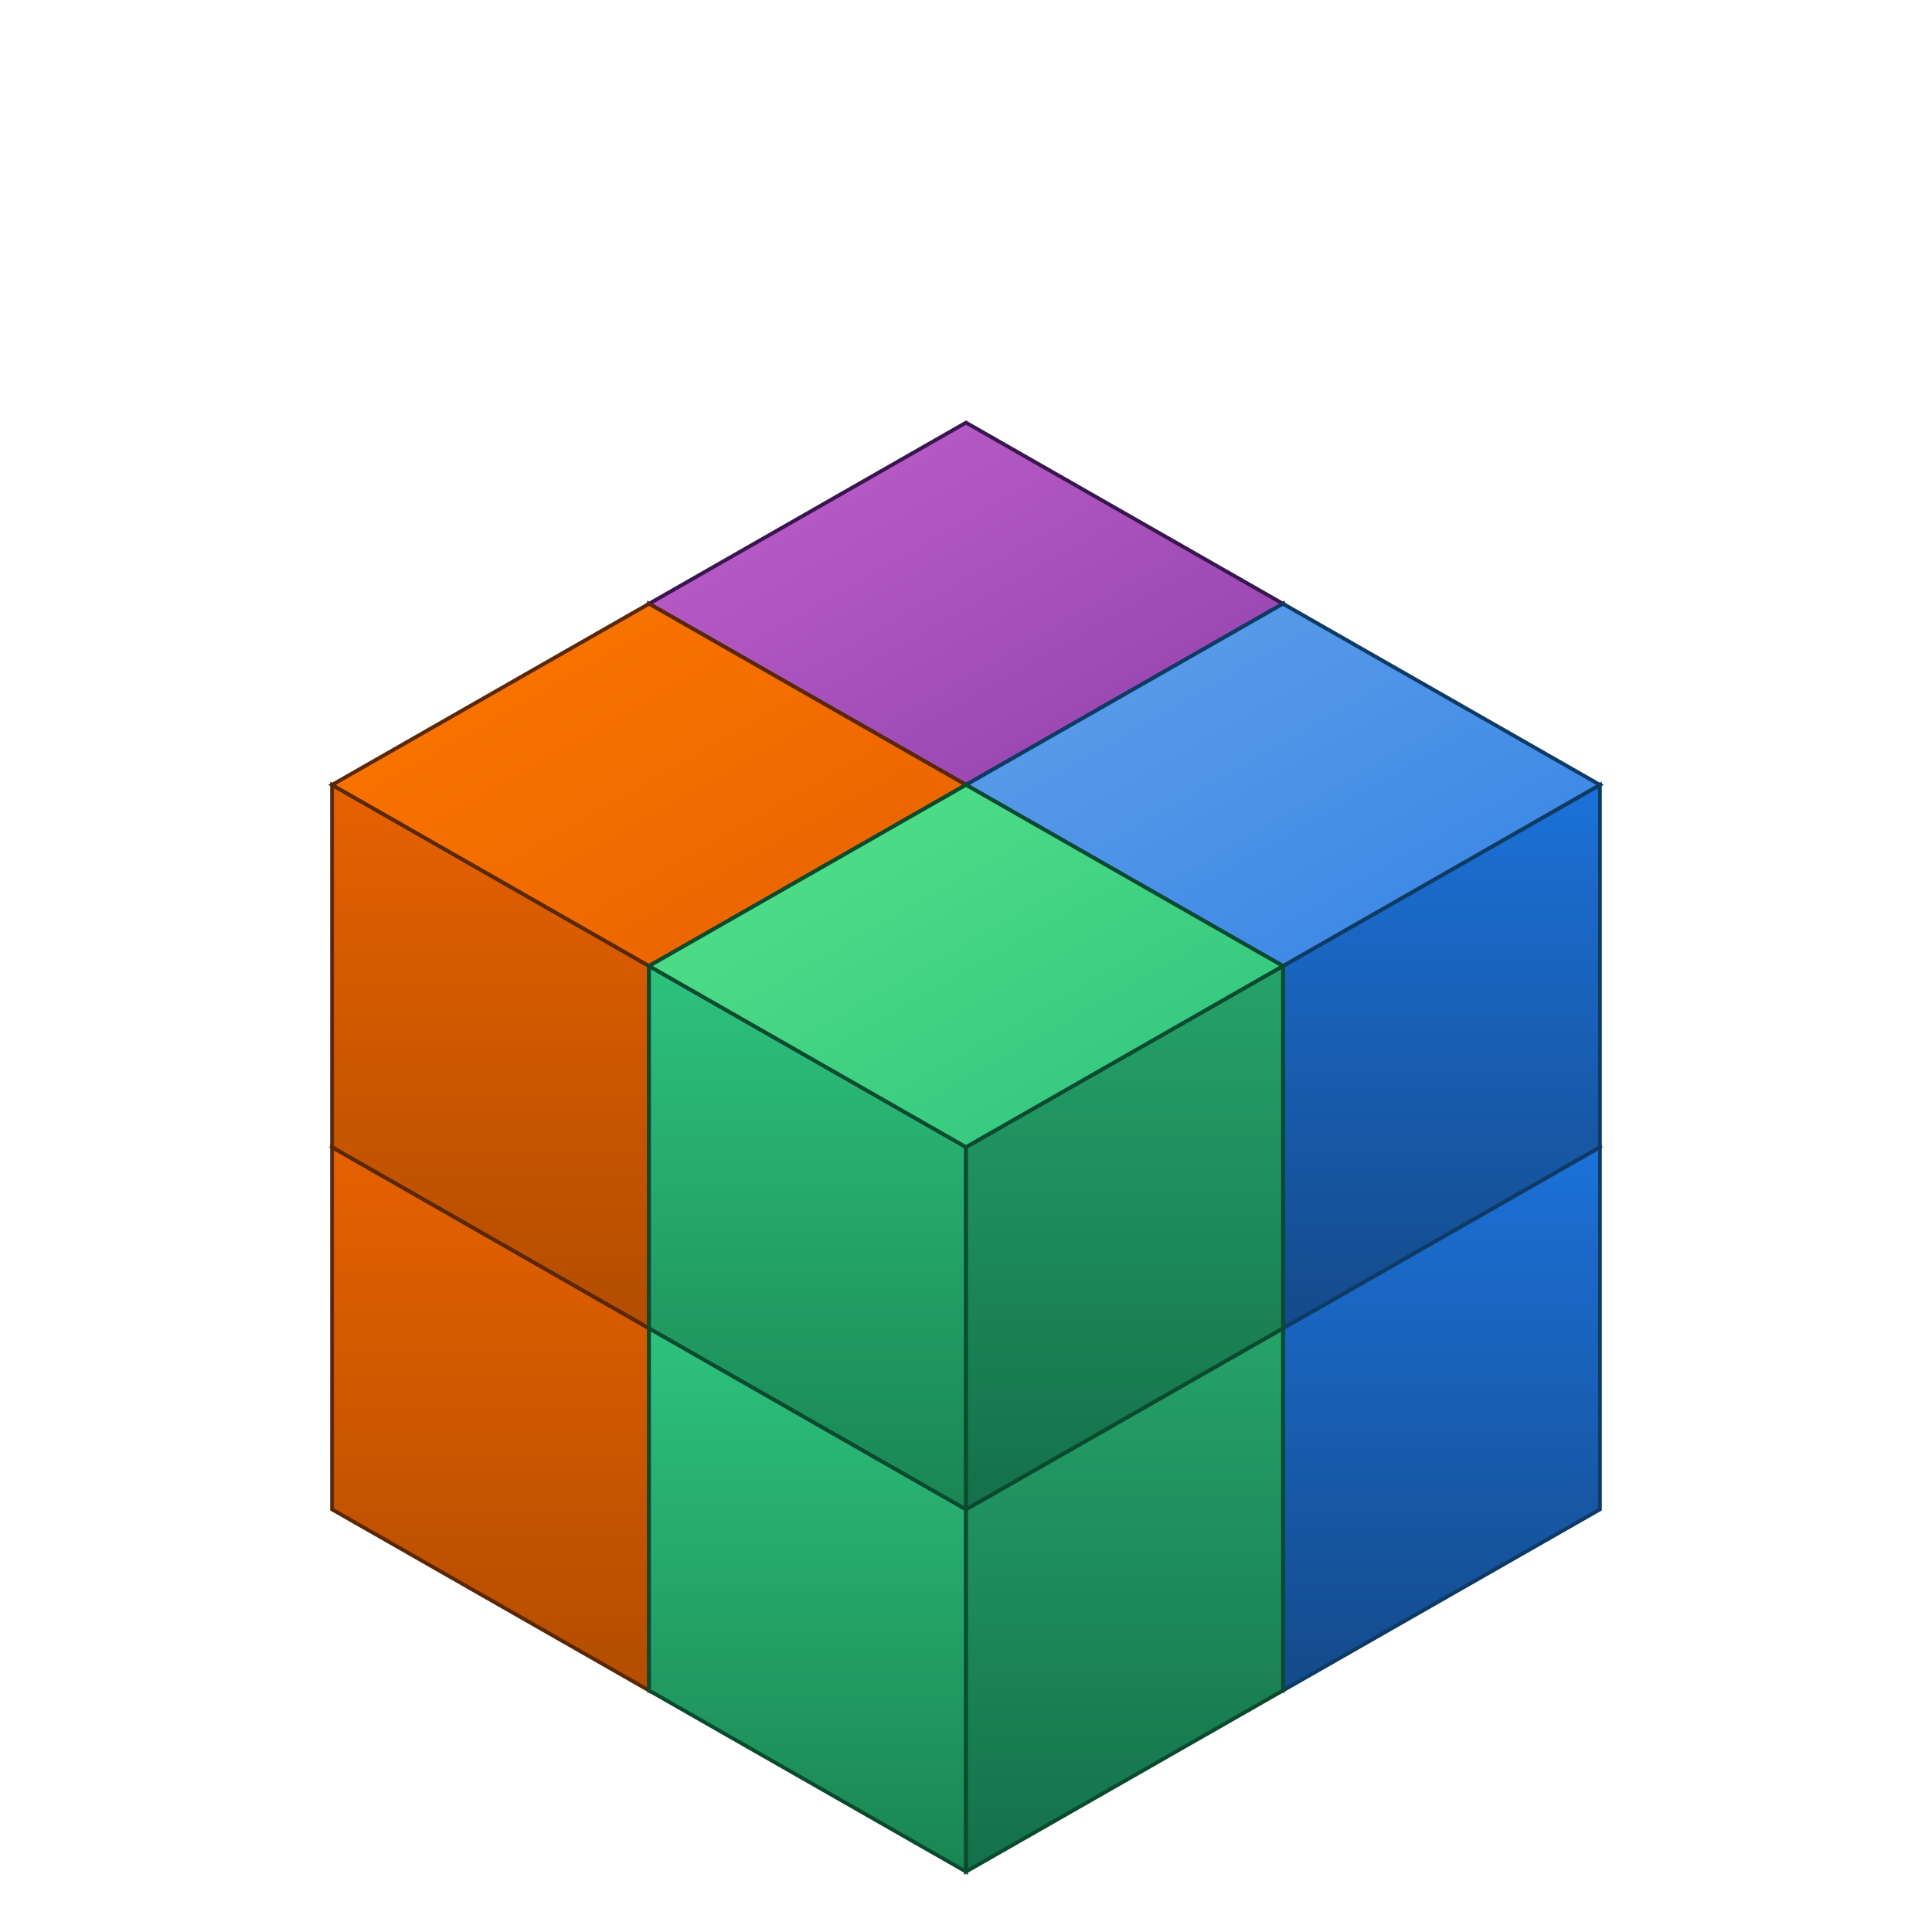
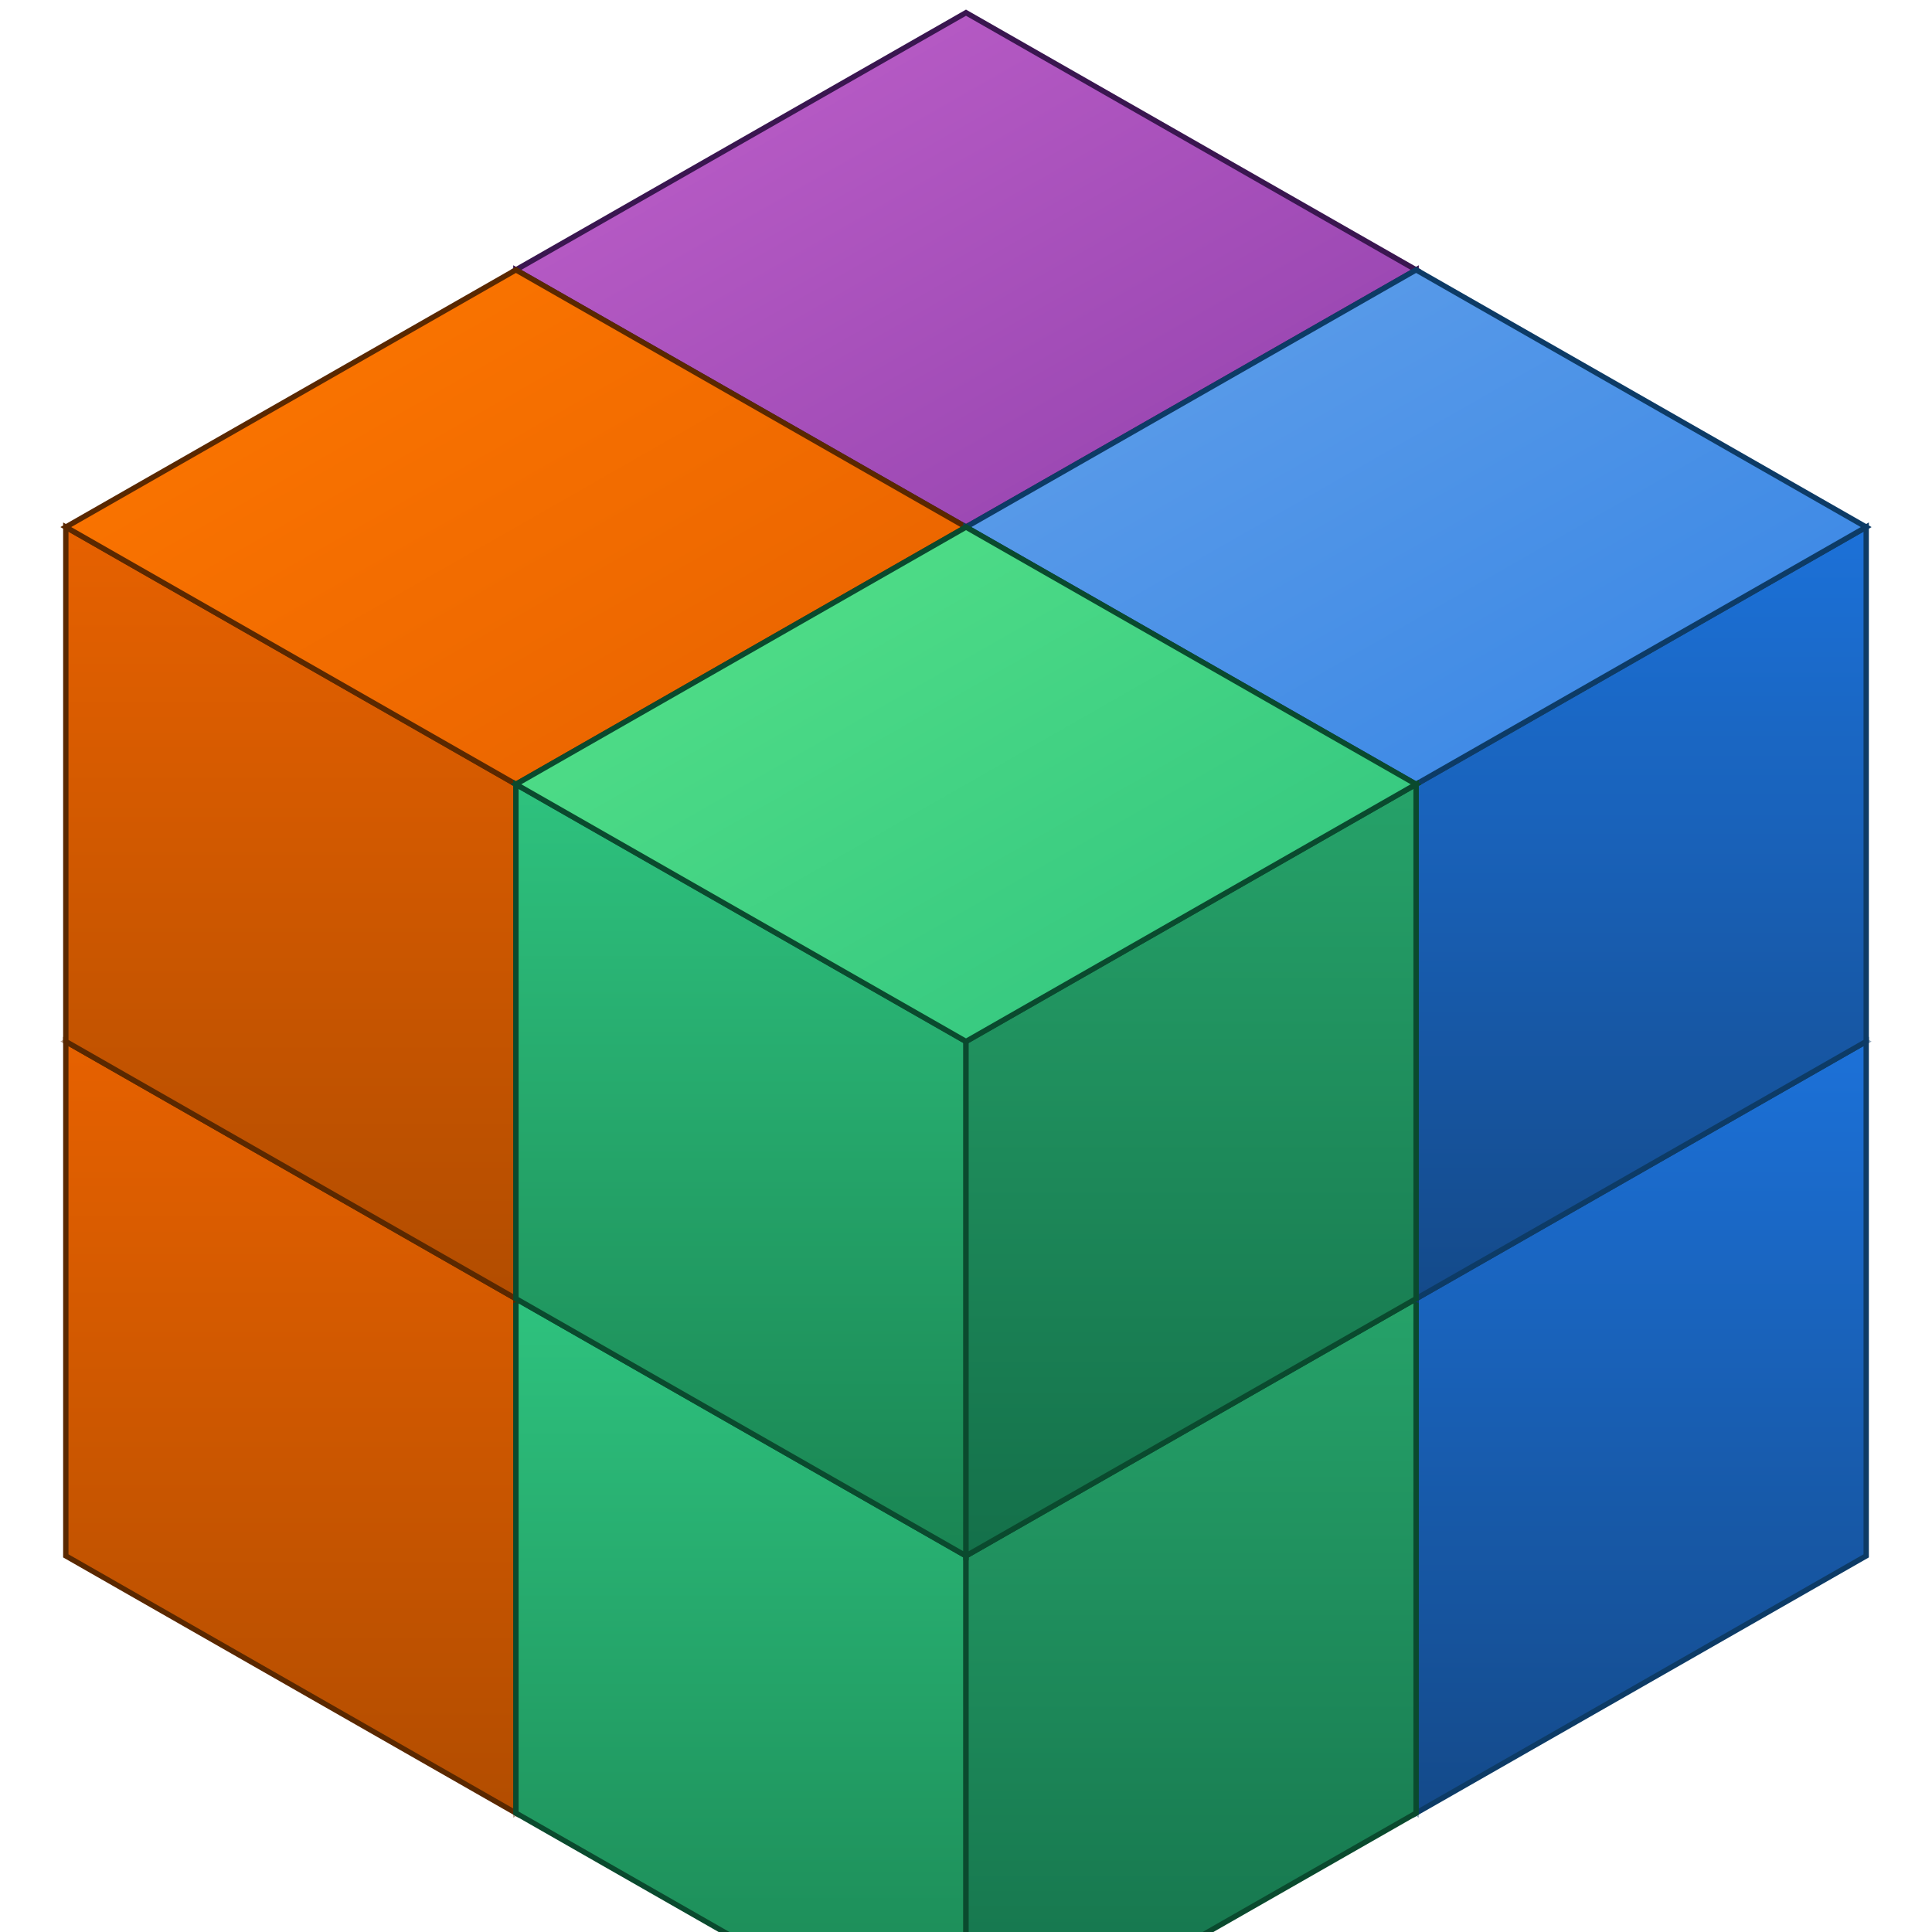
<svg xmlns="http://www.w3.org/2000/svg" viewBox="0 0 256 256" width="256" height="256">
  <defs>
    <linearGradient id="bT" x1="0" y1="0" x2="1" y2="1">
      <stop offset="0%" stop-color="#62a0ea" />
      <stop offset="100%" stop-color="#3584e4" />
    </linearGradient>
    <linearGradient id="bL" x1="0" y1="0" x2="0" y2="1">
      <stop offset="0%" stop-color="#3584e4" />
      <stop offset="100%" stop-color="#1a5fb4" />
    </linearGradient>
    <linearGradient id="bR" x1="0" y1="0" x2="0" y2="1">
      <stop offset="0%" stop-color="#1c71d8" />
      <stop offset="100%" stop-color="#144a8a" />
    </linearGradient>
    <linearGradient id="gT" x1="0" y1="0" x2="1" y2="1">
      <stop offset="0%" stop-color="#57e389" />
      <stop offset="100%" stop-color="#2ec27e" />
    </linearGradient>
    <linearGradient id="gL" x1="0" y1="0" x2="0" y2="1">
      <stop offset="0%" stop-color="#2ec27e" />
      <stop offset="100%" stop-color="#1a8553" />
    </linearGradient>
    <linearGradient id="gR" x1="0" y1="0" x2="0" y2="1">
      <stop offset="0%" stop-color="#26a269" />
      <stop offset="100%" stop-color="#14704a" />
    </linearGradient>
    <linearGradient id="oT" x1="0" y1="0" x2="1" y2="1">
      <stop offset="0%" stop-color="#ff7800" />
      <stop offset="100%" stop-color="#e66100" />
    </linearGradient>
    <linearGradient id="oL" x1="0" y1="0" x2="0" y2="1">
      <stop offset="0%" stop-color="#e66100" />
      <stop offset="100%" stop-color="#b34d00" />
    </linearGradient>
    <linearGradient id="oR" x1="0" y1="0" x2="0" y2="1">
      <stop offset="0%" stop-color="#c64600" />
      <stop offset="100%" stop-color="#8a3200" />
    </linearGradient>
    <linearGradient id="pT" x1="0" y1="0" x2="1" y2="1">
      <stop offset="0%" stop-color="#c061cb" />
      <stop offset="100%" stop-color="#9141ac" />
    </linearGradient>
    <linearGradient id="pL" x1="0" y1="0" x2="0" y2="1">
      <stop offset="0%" stop-color="#9141ac" />
      <stop offset="100%" stop-color="#6c2d82" />
    </linearGradient>
    <linearGradient id="pR" x1="0" y1="0" x2="0" y2="1">
      <stop offset="0%" stop-color="#813d9c" />
      <stop offset="100%" stop-color="#5b2874" />
    </linearGradient>
  </defs>
-   <g transform="translate(128, 152)">
+   <g transform="translate(128, 138) scale(1.42)">
    <g transform="translate(0, 0)">
      <polygon points="0,0 -42,-24 -42,24 0,48" fill="url(#pL)" stroke="#3a1650" stroke-width="0.5" opacity="0.4" />
      <polygon points="0,0 42,-24 42,24 0,48" fill="url(#pR)" stroke="#3a1650" stroke-width="0.5" opacity="0.4" />
      <polygon points="0,0 -42,-24 0,-48 42,-24" fill="url(#pT)" stroke="#3a1650" stroke-width="0.5" opacity="0.4" />
    </g>
    <g transform="translate(-42, 24)">
      <polygon points="0,0 -42,-24 -42,24 0,48" fill="url(#oL)" stroke="#5a2800" stroke-width="0.5" />
      <polygon points="0,0 42,-24 42,24 0,48" fill="url(#oR)" stroke="#5a2800" stroke-width="0.5" opacity="0.4" />
      <polygon points="0,0 -42,-24 0,-48 42,-24" fill="url(#oT)" stroke="#5a2800" stroke-width="0.5" opacity="0.4" />
    </g>
    <g transform="translate(42, 24)">
      <polygon points="0,0 -42,-24 -42,24 0,48" fill="url(#bL)" stroke="#0d3b66" stroke-width="0.5" opacity="0.4" />
      <polygon points="0,0 42,-24 42,24 0,48" fill="url(#bR)" stroke="#0d3b66" stroke-width="0.5" />
      <polygon points="0,0 -42,-24 0,-48 42,-24" fill="url(#bT)" stroke="#0d3b66" stroke-width="0.5" opacity="0.4" />
    </g>
    <g transform="translate(0, 48)">
      <polygon points="0,0 -42,-24 -42,24 0,48" fill="url(#gL)" stroke="#0a4a2e" stroke-width="0.5" />
      <polygon points="0,0 42,-24 42,24 0,48" fill="url(#gR)" stroke="#0a4a2e" stroke-width="0.5" />
      <polygon points="0,0 -42,-24 0,-48 42,-24" fill="url(#gT)" stroke="#0a4a2e" stroke-width="0.5" opacity="0.4" />
    </g>
    <g transform="translate(0, -48)">
      <polygon points="0,0 -42,-24 -42,24 0,48" fill="url(#pL)" stroke="#3a1650" stroke-width="0.5" />
      <polygon points="0,0 42,-24 42,24 0,48" fill="url(#pR)" stroke="#3a1650" stroke-width="0.5" />
      <polygon points="0,0 -42,-24 0,-48 42,-24" fill="url(#pT)" stroke="#3a1650" stroke-width="0.5" />
    </g>
    <g transform="translate(-42, -24)">
      <polygon points="0,0 -42,-24 -42,24 0,48" fill="url(#oL)" stroke="#5a2800" stroke-width="0.5" />
      <polygon points="0,0 42,-24 42,24 0,48" fill="url(#oR)" stroke="#5a2800" stroke-width="0.5" />
      <polygon points="0,0 -42,-24 0,-48 42,-24" fill="url(#oT)" stroke="#5a2800" stroke-width="0.5" />
    </g>
    <g transform="translate(42, -24)">
      <polygon points="0,0 -42,-24 -42,24 0,48" fill="url(#bL)" stroke="#0d3b66" stroke-width="0.5" />
      <polygon points="0,0 42,-24 42,24 0,48" fill="url(#bR)" stroke="#0d3b66" stroke-width="0.5" />
      <polygon points="0,0 -42,-24 0,-48 42,-24" fill="url(#bT)" stroke="#0d3b66" stroke-width="0.5" />
    </g>
    <g transform="translate(0, 0)">
      <polygon points="0,0 -42,-24 -42,24 0,48" fill="url(#gL)" stroke="#0a4a2e" stroke-width="0.5" />
      <polygon points="0,0 42,-24 42,24 0,48" fill="url(#gR)" stroke="#0a4a2e" stroke-width="0.5" />
      <polygon points="0,0 -42,-24 0,-48 42,-24" fill="url(#gT)" stroke="#0a4a2e" stroke-width="0.5" />
    </g>
  </g>
</svg>
